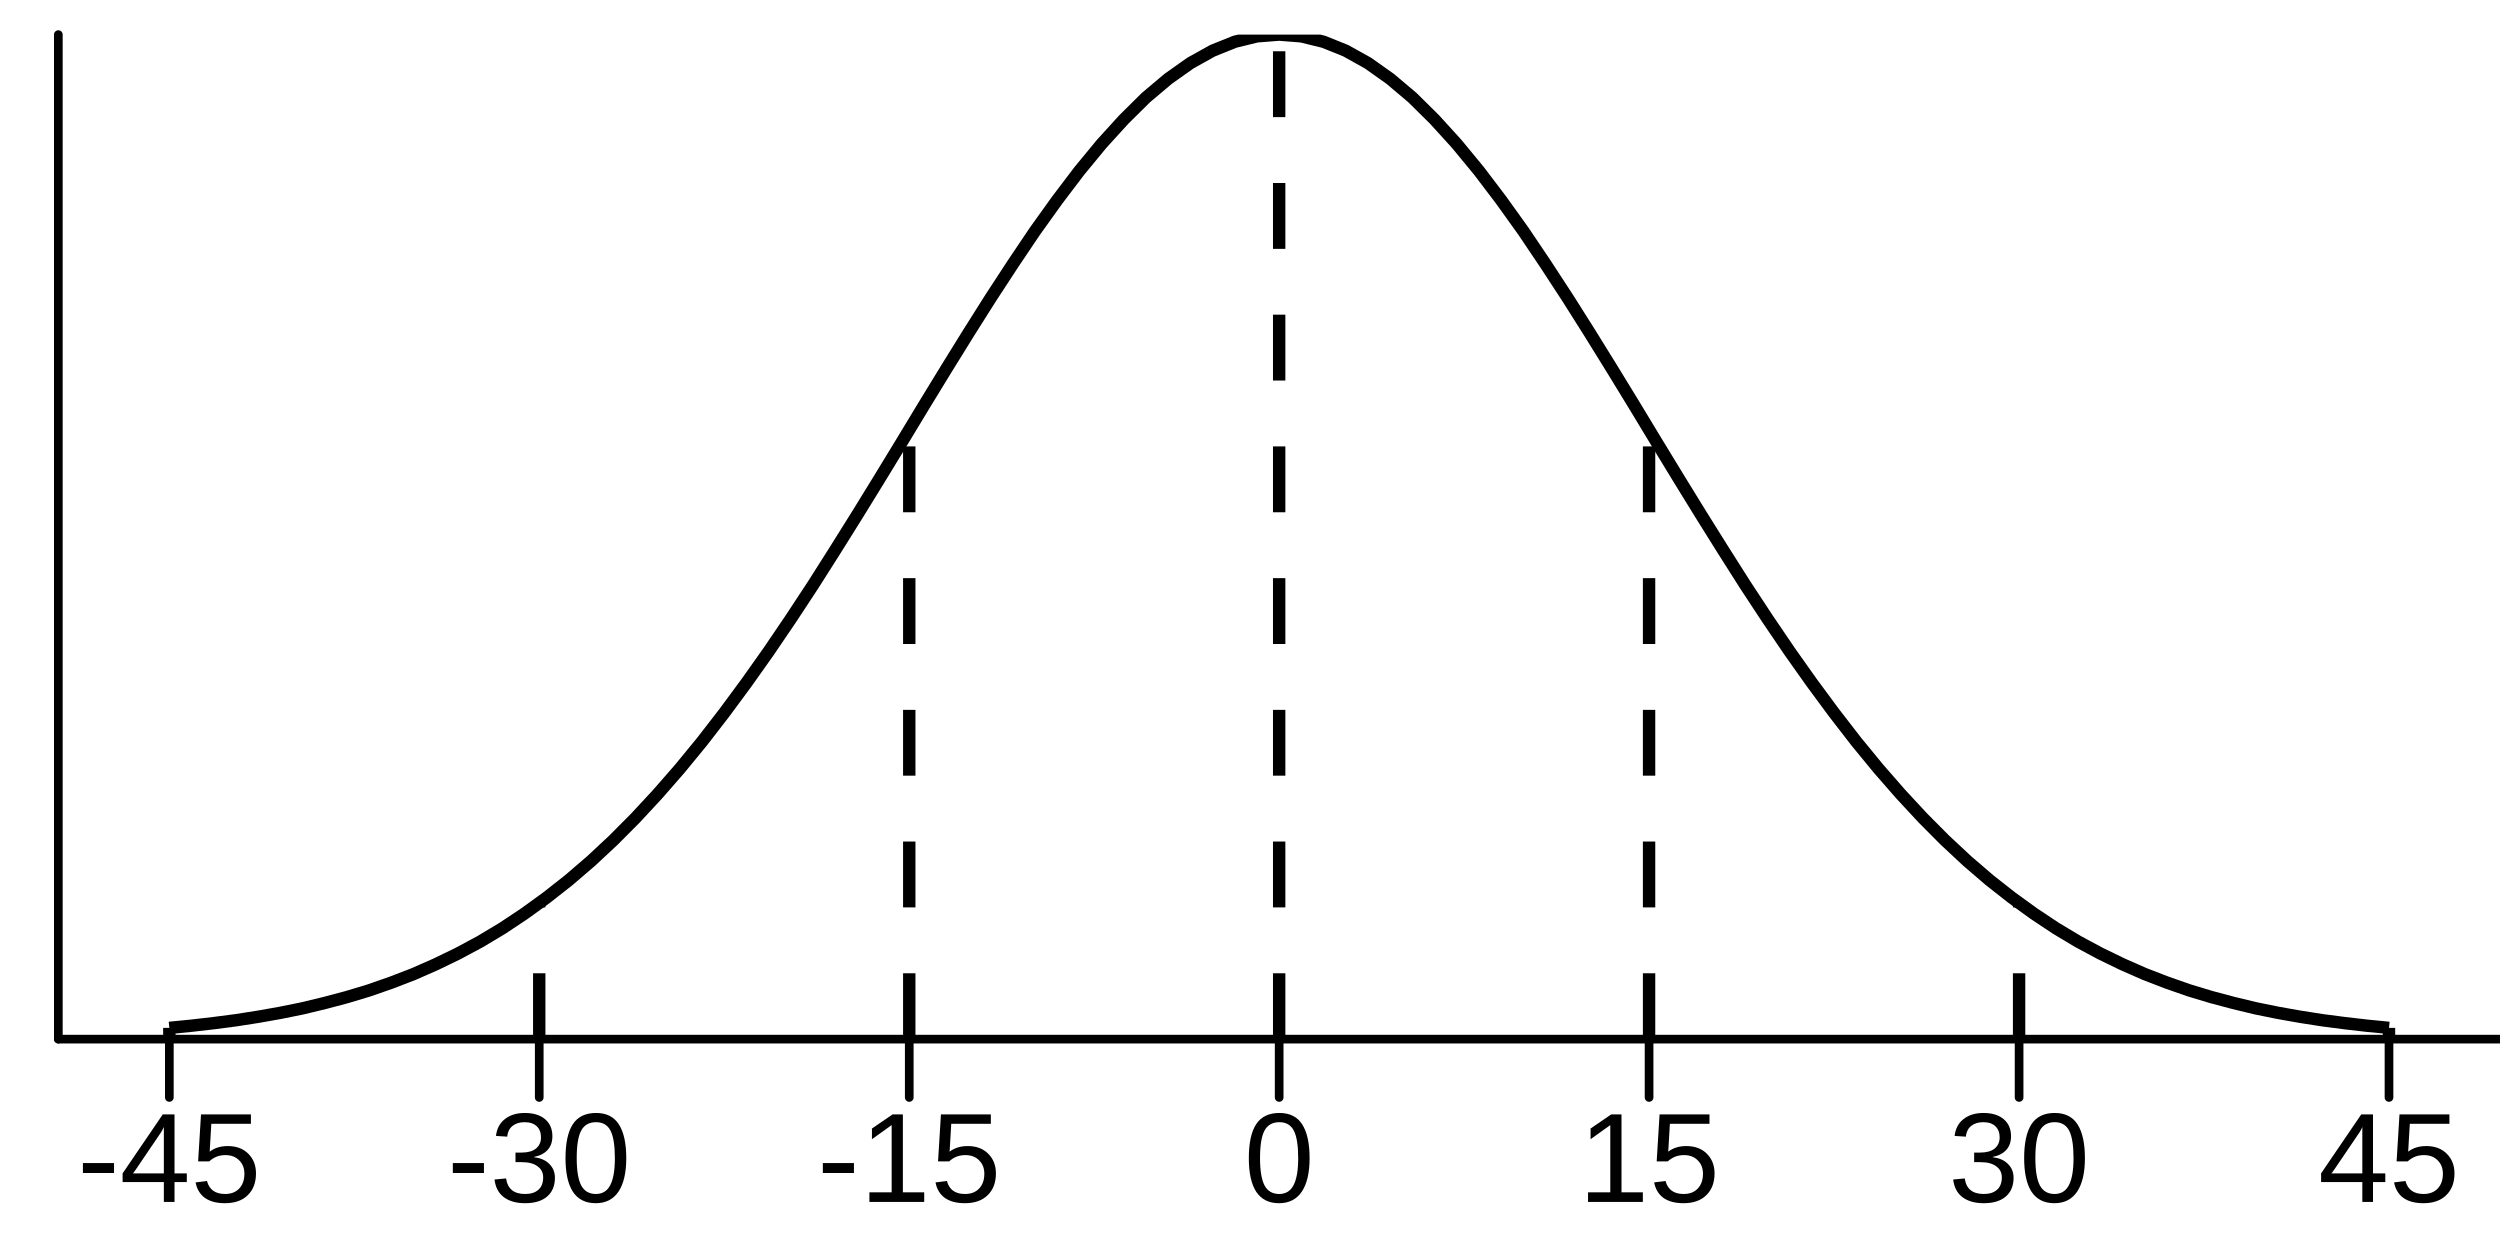
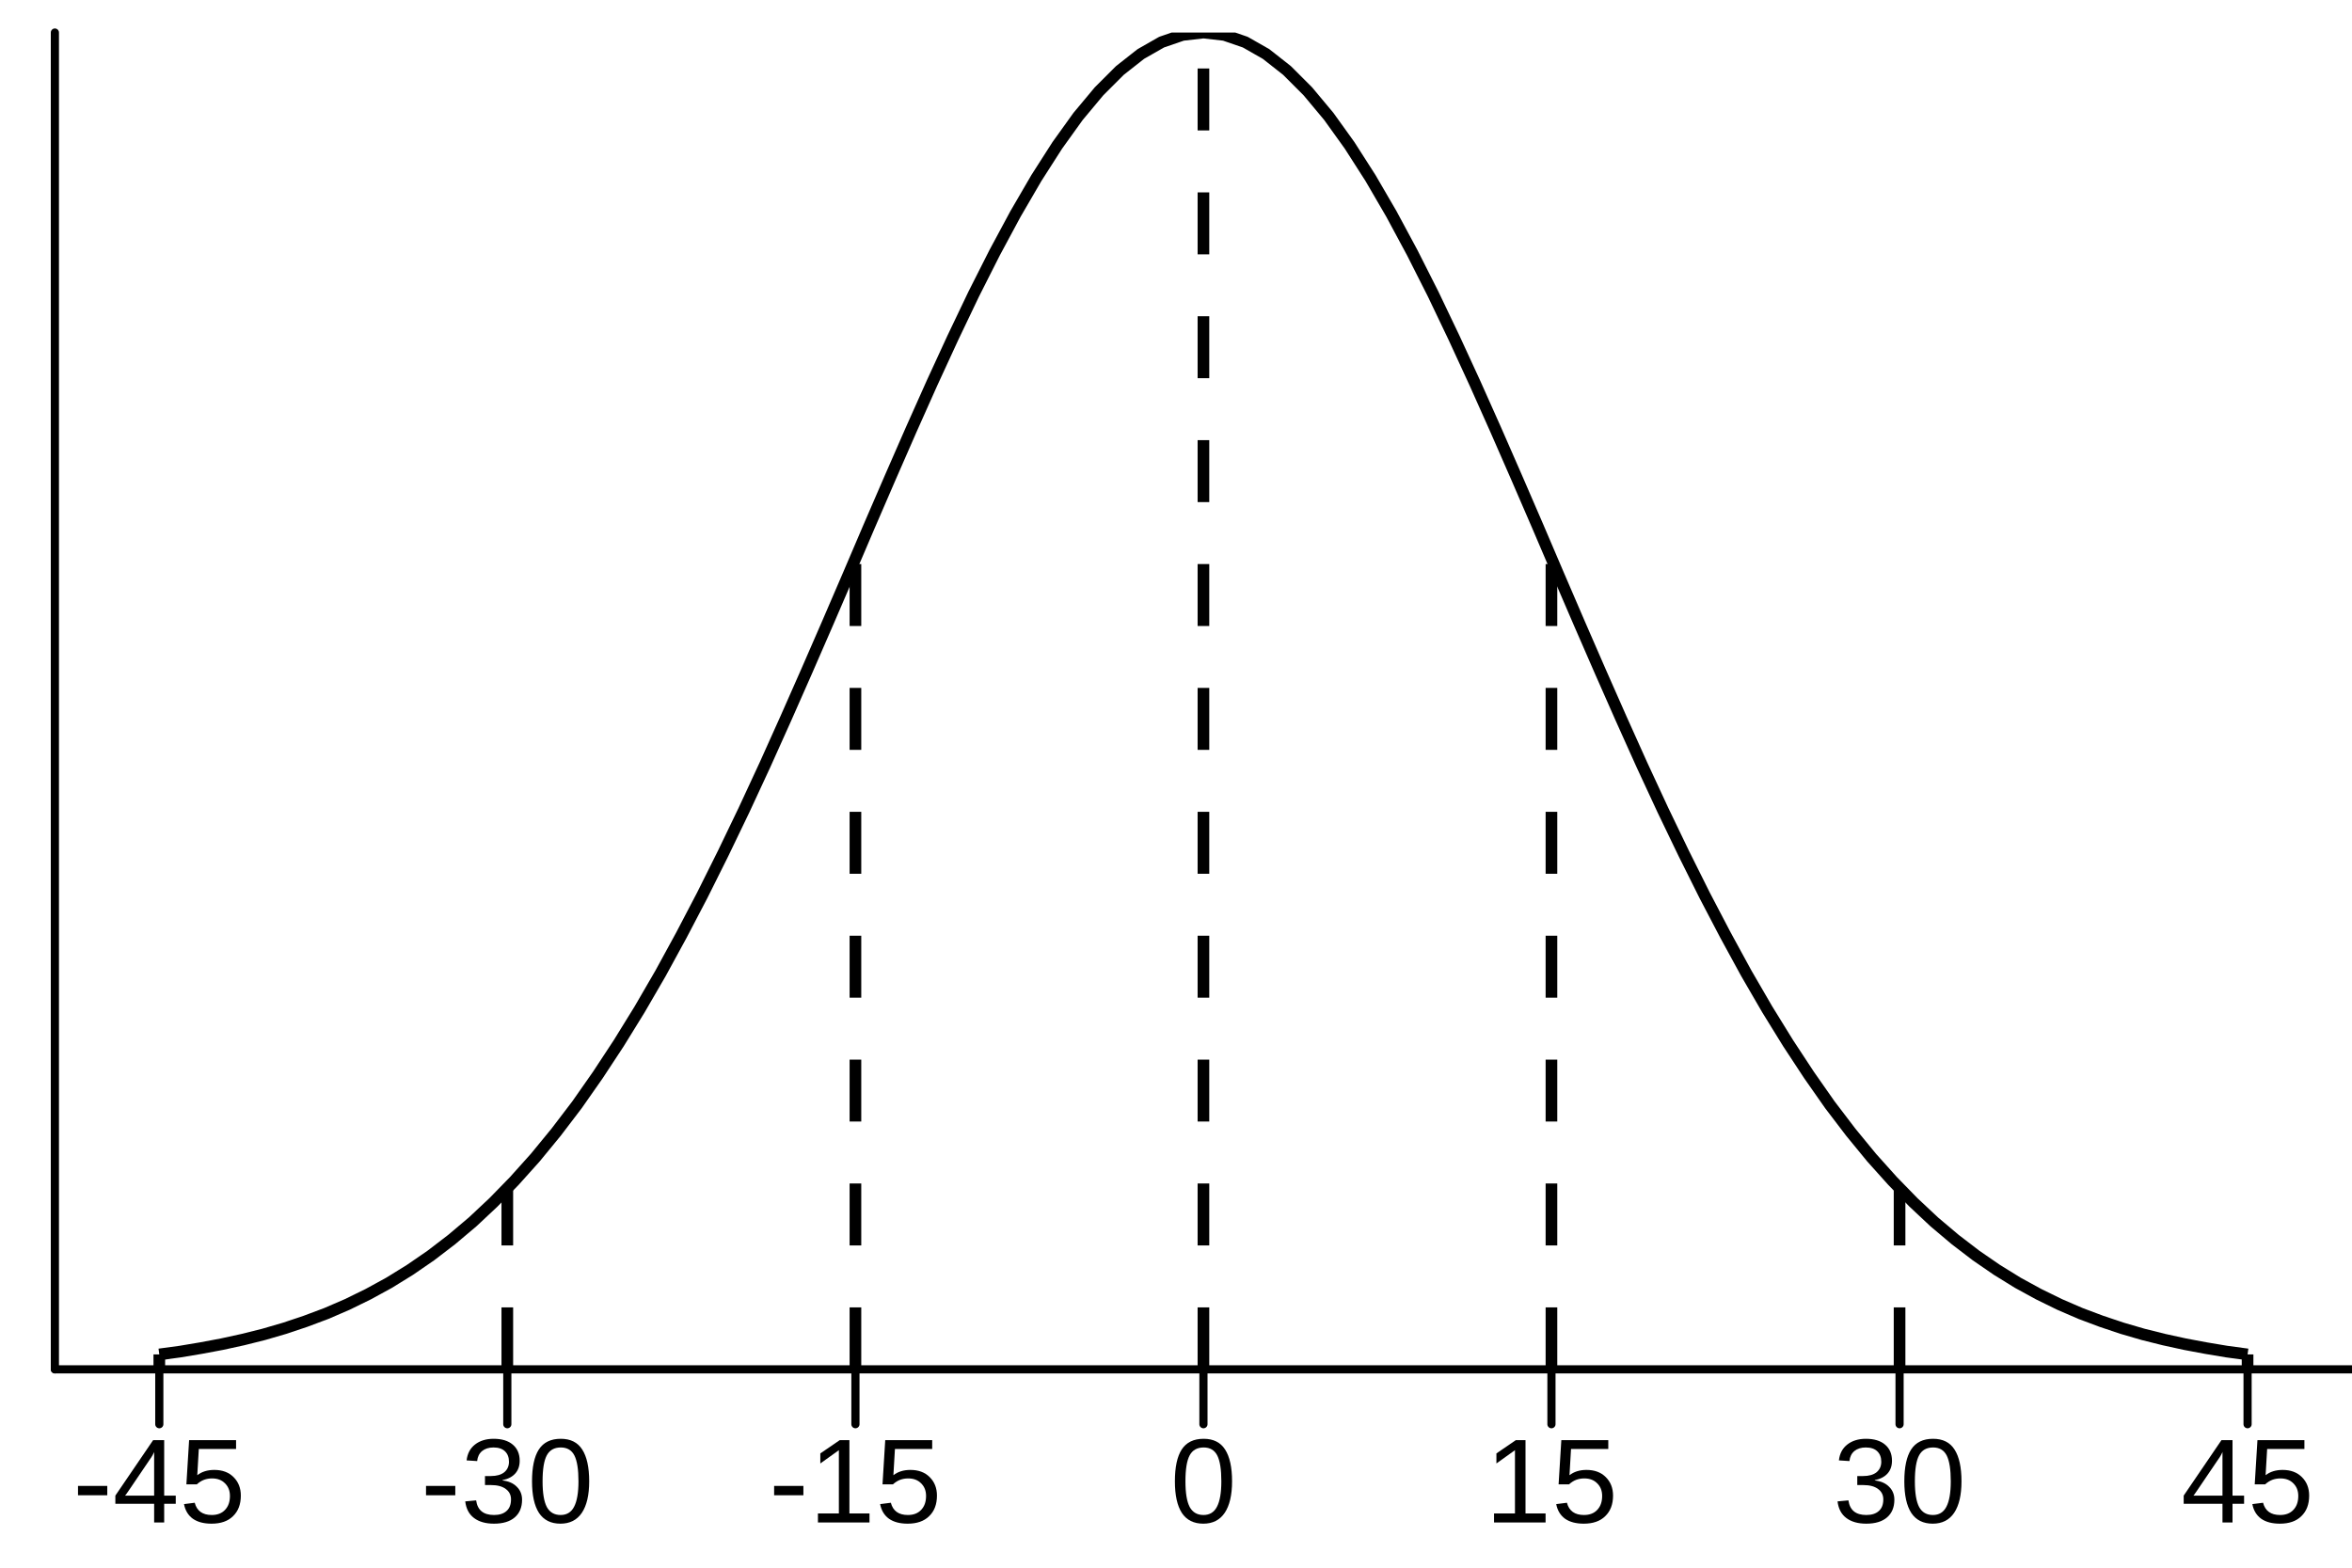
- <svg xmlns="http://www.w3.org/2000/svg" class="svglite" width="216.00pt" height="108.00pt" viewBox="0 0 216.00 108.00">
+ <svg xmlns="http://www.w3.org/2000/svg" class="svglite" width="216.00pt" height="144.00pt" viewBox="0 0 216.00 144.00">
  <defs>
    <style type="text/css">
    .svglite line, .svglite polyline, .svglite polygon, .svglite path, .svglite rect, .svglite circle {
      fill: none;
      stroke: #000000;
      stroke-linecap: round;
      stroke-linejoin: round;
      stroke-miterlimit: 10.00;
    }
    .svglite text {
      white-space: pre;
    }
  </style>
  </defs>
  <rect width="100%" height="100%" style="stroke: none; fill: none;" />
  <defs>
-     <clipPath id="cpMC4wMHwyMTYuMDB8MC4wMHwxMDguMDA=">
-       <rect x="0.00" y="0.00" width="216.00" height="108.00" />
+     <clipPath id="cpMC4wMHwyMTYuMDB8MC4wMHwxNDQuMDA=">
+       <rect x="0.00" y="0.00" width="216.00" height="144.00" />
    </clipPath>
  </defs>
-   <g clip-path="url(#cpMC4wMHwyMTYuMDB8MC4wMHwxMDguMDA=)">
+   <g clip-path="url(#cpMC4wMHwyMTYuMDB8MC4wMHwxNDQuMDA=)">
</g>
  <defs>
-     <clipPath id="cpNS4wNHwyMTYuMDB8Mi45OXw4OS43OA==">
-       <rect x="5.04" y="2.99" width="210.96" height="86.79" />
+     <clipPath id="cpNS4wNHwyMTYuMDB8Mi45OXwxMjUuNzg=">
+       <rect x="5.04" y="2.99" width="210.96" height="122.79" />
    </clipPath>
  </defs>
-   <g clip-path="url(#cpNS4wNHwyMTYuMDB8Mi45OXw4OS43OA==)">
-     <line x1="14.63" y1="89.78" x2="14.63" y2="88.81" style="stroke-width: 1.07; stroke-dasharray: 5.69,5.69; stroke-linecap: butt;" />
-     <line x1="46.59" y1="89.78" x2="46.59" y2="78.03" style="stroke-width: 1.07; stroke-dasharray: 5.69,5.69; stroke-linecap: butt;" />
-     <line x1="78.56" y1="89.78" x2="78.56" y2="37.14" style="stroke-width: 1.07; stroke-dasharray: 5.69,5.69; stroke-linecap: butt;" />
-     <line x1="110.52" y1="89.78" x2="110.52" y2="2.99" style="stroke-width: 1.07; stroke-dasharray: 5.69,5.69; stroke-linecap: butt;" />
-     <line x1="142.48" y1="89.78" x2="142.48" y2="37.14" style="stroke-width: 1.07; stroke-dasharray: 5.69,5.69; stroke-linecap: butt;" />
-     <line x1="174.45" y1="89.78" x2="174.45" y2="78.03" style="stroke-width: 1.07; stroke-dasharray: 5.69,5.69; stroke-linecap: butt;" />
-     <line x1="206.41" y1="89.78" x2="206.41" y2="88.81" style="stroke-width: 1.07; stroke-dasharray: 5.69,5.69; stroke-linecap: butt;" />
-     <polyline points="14.63,88.81 16.55,88.62 18.46,88.40 20.38,88.15 22.30,87.85 24.22,87.51 26.14,87.12 28.05,86.66 29.97,86.15 31.89,85.57 33.81,84.90 35.73,84.16 37.64,83.32 39.56,82.39 41.48,81.36 43.40,80.21 45.31,78.94 47.23,77.55 49.15,76.04 51.07,74.39 52.99,72.60 54.90,70.68 56.82,68.61 58.74,66.41 60.66,64.07 62.57,61.60 64.49,59.00 66.41,56.29 68.33,53.46 70.25,50.54 72.16,47.53 74.08,44.46 76.00,41.34 77.92,38.19 79.83,35.03 81.75,31.89 83.67,28.79 85.59,25.75 87.51,22.81 89.42,19.97 91.34,17.29 93.26,14.76 95.18,12.43 97.10,10.32 99.01,8.43 100.93,6.81 102.85,5.45 104.77,4.38 106.68,3.61 108.60,3.14 110.52,2.99 112.44,3.14 114.36,3.61 116.27,4.38 118.19,5.45 120.11,6.81 122.03,8.43 123.94,10.32 125.86,12.43 127.78,14.76 129.70,17.29 131.62,19.97 133.53,22.81 135.45,25.75 137.37,28.79 139.29,31.89 141.21,35.03 143.12,38.19 145.04,41.34 146.96,44.46 148.88,47.53 150.79,50.54 152.71,53.46 154.63,56.29 156.55,59.00 158.47,61.60 160.38,64.07 162.30,66.41 164.22,68.61 166.14,70.68 168.05,72.60 169.97,74.39 171.89,76.04 173.81,77.55 175.73,78.94 177.64,80.21 179.56,81.36 181.48,82.39 183.40,83.32 185.31,84.16 187.23,84.90 189.15,85.57 191.07,86.15 192.99,86.66 194.90,87.12 196.82,87.51 198.74,87.85 200.66,88.15 202.58,88.40 204.49,88.62 206.41,88.81 " style="stroke-width: 1.07; stroke-linecap: butt;" />
+   <g clip-path="url(#cpNS4wNHwyMTYuMDB8Mi45OXwxMjUuNzg=)">
+     <line x1="14.63" y1="125.78" x2="14.63" y2="124.41" style="stroke-width: 1.07; stroke-dasharray: 5.69,5.69; stroke-linecap: butt;" />
+     <line x1="46.59" y1="125.78" x2="46.59" y2="109.16" style="stroke-width: 1.07; stroke-dasharray: 5.69,5.69; stroke-linecap: butt;" />
+     <line x1="78.56" y1="125.78" x2="78.56" y2="51.30" style="stroke-width: 1.07; stroke-dasharray: 5.69,5.69; stroke-linecap: butt;" />
+     <line x1="110.52" y1="125.78" x2="110.52" y2="2.99" style="stroke-width: 1.07; stroke-dasharray: 5.69,5.69; stroke-linecap: butt;" />
+     <line x1="142.48" y1="125.78" x2="142.48" y2="51.30" style="stroke-width: 1.07; stroke-dasharray: 5.69,5.69; stroke-linecap: butt;" />
+     <line x1="174.45" y1="125.78" x2="174.45" y2="109.16" style="stroke-width: 1.07; stroke-dasharray: 5.69,5.69; stroke-linecap: butt;" />
+     <line x1="206.41" y1="125.78" x2="206.41" y2="124.41" style="stroke-width: 1.07; stroke-dasharray: 5.69,5.69; stroke-linecap: butt;" />
+     <polyline points="14.63,124.41 16.55,124.15 18.46,123.83 20.38,123.47 22.30,123.05 24.22,122.57 26.14,122.01 28.05,121.37 29.97,120.65 31.89,119.82 33.81,118.88 35.73,117.83 37.64,116.65 39.56,115.33 41.48,113.86 43.40,112.24 45.31,110.45 47.23,108.48 49.15,106.34 51.07,104.00 52.99,101.48 54.90,98.75 56.82,95.83 58.74,92.72 60.66,89.41 62.57,85.91 64.49,82.24 66.41,78.39 68.33,74.40 70.25,70.26 72.16,66.01 74.08,61.66 76.00,57.25 77.92,52.79 79.83,48.32 81.75,43.88 83.67,39.49 85.59,35.19 87.51,31.02 89.42,27.02 91.34,23.22 93.26,19.65 95.18,16.35 97.10,13.35 99.01,10.69 100.93,8.39 102.85,6.47 104.77,4.96 106.68,3.87 108.60,3.21 110.52,2.99 112.44,3.21 114.36,3.87 116.27,4.96 118.19,6.47 120.11,8.39 122.03,10.69 123.94,13.35 125.86,16.35 127.78,19.65 129.70,23.22 131.62,27.02 133.53,31.02 135.45,35.19 137.37,39.49 139.29,43.88 141.21,48.32 143.12,52.79 145.04,57.25 146.96,61.66 148.88,66.01 150.79,70.26 152.71,74.40 154.63,78.39 156.55,82.24 158.47,85.91 160.38,89.41 162.30,92.72 164.22,95.83 166.14,98.75 168.05,101.48 169.97,104.00 171.89,106.34 173.81,108.48 175.73,110.45 177.64,112.24 179.56,113.86 181.48,115.33 183.40,116.65 185.31,117.83 187.23,118.88 189.15,119.82 191.07,120.65 192.99,121.37 194.90,122.01 196.82,122.57 198.74,123.05 200.66,123.47 202.58,123.83 204.49,124.15 206.41,124.41 " style="stroke-width: 1.07; stroke-linecap: butt;" />
  </g>
-   <g clip-path="url(#cpMC4wMHwyMTYuMDB8MC4wMHwxMDguMDA=)">
-     <polyline points="5.04,89.78 5.04,2.99 " style="stroke-width: 0.75;" />
-     <polyline points="5.04,89.78 216.00,89.78 " style="stroke-width: 0.75;" />
-     <polyline points="14.63,94.82 14.63,89.78 " style="stroke-width: 0.75;" />
-     <polyline points="46.59,94.82 46.59,89.78 " style="stroke-width: 0.75;" />
-     <polyline points="78.56,94.82 78.56,89.78 " style="stroke-width: 0.75;" />
-     <polyline points="110.52,94.82 110.52,89.78 " style="stroke-width: 0.75;" />
-     <polyline points="142.48,94.82 142.48,89.78 " style="stroke-width: 0.75;" />
-     <polyline points="174.45,94.82 174.45,89.78 " style="stroke-width: 0.75;" />
-     <polyline points="206.41,94.82 206.41,89.78 " style="stroke-width: 0.75;" />
-     <text x="14.63" y="103.85" text-anchor="middle" style="font-size: 11.00px; font-family: &quot;Arial&quot;;" textLength="15.90px" lengthAdjust="spacingAndGlyphs">-45</text>
-     <text x="46.59" y="103.85" text-anchor="middle" style="font-size: 11.00px; font-family: &quot;Arial&quot;;" textLength="15.90px" lengthAdjust="spacingAndGlyphs">-30</text>
-     <text x="78.56" y="103.85" text-anchor="middle" style="font-size: 11.00px; font-family: &quot;Arial&quot;;" textLength="15.90px" lengthAdjust="spacingAndGlyphs">-15</text>
-     <text x="110.52" y="103.85" text-anchor="middle" style="font-size: 11.00px; font-family: &quot;Arial&quot;;" textLength="6.12px" lengthAdjust="spacingAndGlyphs">0</text>
-     <text x="142.48" y="103.85" text-anchor="middle" style="font-size: 11.00px; font-family: &quot;Arial&quot;;" textLength="12.24px" lengthAdjust="spacingAndGlyphs">15</text>
-     <text x="174.45" y="103.85" text-anchor="middle" style="font-size: 11.00px; font-family: &quot;Arial&quot;;" textLength="12.24px" lengthAdjust="spacingAndGlyphs">30</text>
-     <text x="206.41" y="103.85" text-anchor="middle" style="font-size: 11.00px; font-family: &quot;Arial&quot;;" textLength="12.24px" lengthAdjust="spacingAndGlyphs">45</text>
+   <g clip-path="url(#cpMC4wMHwyMTYuMDB8MC4wMHwxNDQuMDA=)">
+     <polyline points="5.04,125.78 5.04,2.99 " style="stroke-width: 0.75;" />
+     <polyline points="5.04,125.78 216.00,125.78 " style="stroke-width: 0.75;" />
+     <polyline points="14.63,130.82 14.63,125.78 " style="stroke-width: 0.75;" />
+     <polyline points="46.59,130.82 46.59,125.78 " style="stroke-width: 0.75;" />
+     <polyline points="78.56,130.82 78.56,125.78 " style="stroke-width: 0.75;" />
+     <polyline points="110.52,130.82 110.52,125.78 " style="stroke-width: 0.75;" />
+     <polyline points="142.48,130.82 142.48,125.78 " style="stroke-width: 0.75;" />
+     <polyline points="174.45,130.82 174.45,125.78 " style="stroke-width: 0.75;" />
+     <polyline points="206.41,130.82 206.41,125.78 " style="stroke-width: 0.75;" />
+     <text x="14.63" y="139.85" text-anchor="middle" style="font-size: 11.00px; font-family: &quot;Arial&quot;;" textLength="15.90px" lengthAdjust="spacingAndGlyphs">-45</text>
+     <text x="46.59" y="139.85" text-anchor="middle" style="font-size: 11.00px; font-family: &quot;Arial&quot;;" textLength="15.90px" lengthAdjust="spacingAndGlyphs">-30</text>
+     <text x="78.56" y="139.85" text-anchor="middle" style="font-size: 11.00px; font-family: &quot;Arial&quot;;" textLength="15.90px" lengthAdjust="spacingAndGlyphs">-15</text>
+     <text x="110.52" y="139.85" text-anchor="middle" style="font-size: 11.00px; font-family: &quot;Arial&quot;;" textLength="6.12px" lengthAdjust="spacingAndGlyphs">0</text>
+     <text x="142.48" y="139.85" text-anchor="middle" style="font-size: 11.00px; font-family: &quot;Arial&quot;;" textLength="12.24px" lengthAdjust="spacingAndGlyphs">15</text>
+     <text x="174.45" y="139.85" text-anchor="middle" style="font-size: 11.00px; font-family: &quot;Arial&quot;;" textLength="12.24px" lengthAdjust="spacingAndGlyphs">30</text>
+     <text x="206.41" y="139.85" text-anchor="middle" style="font-size: 11.00px; font-family: &quot;Arial&quot;;" textLength="12.24px" lengthAdjust="spacingAndGlyphs">45</text>
  </g>
</svg>
